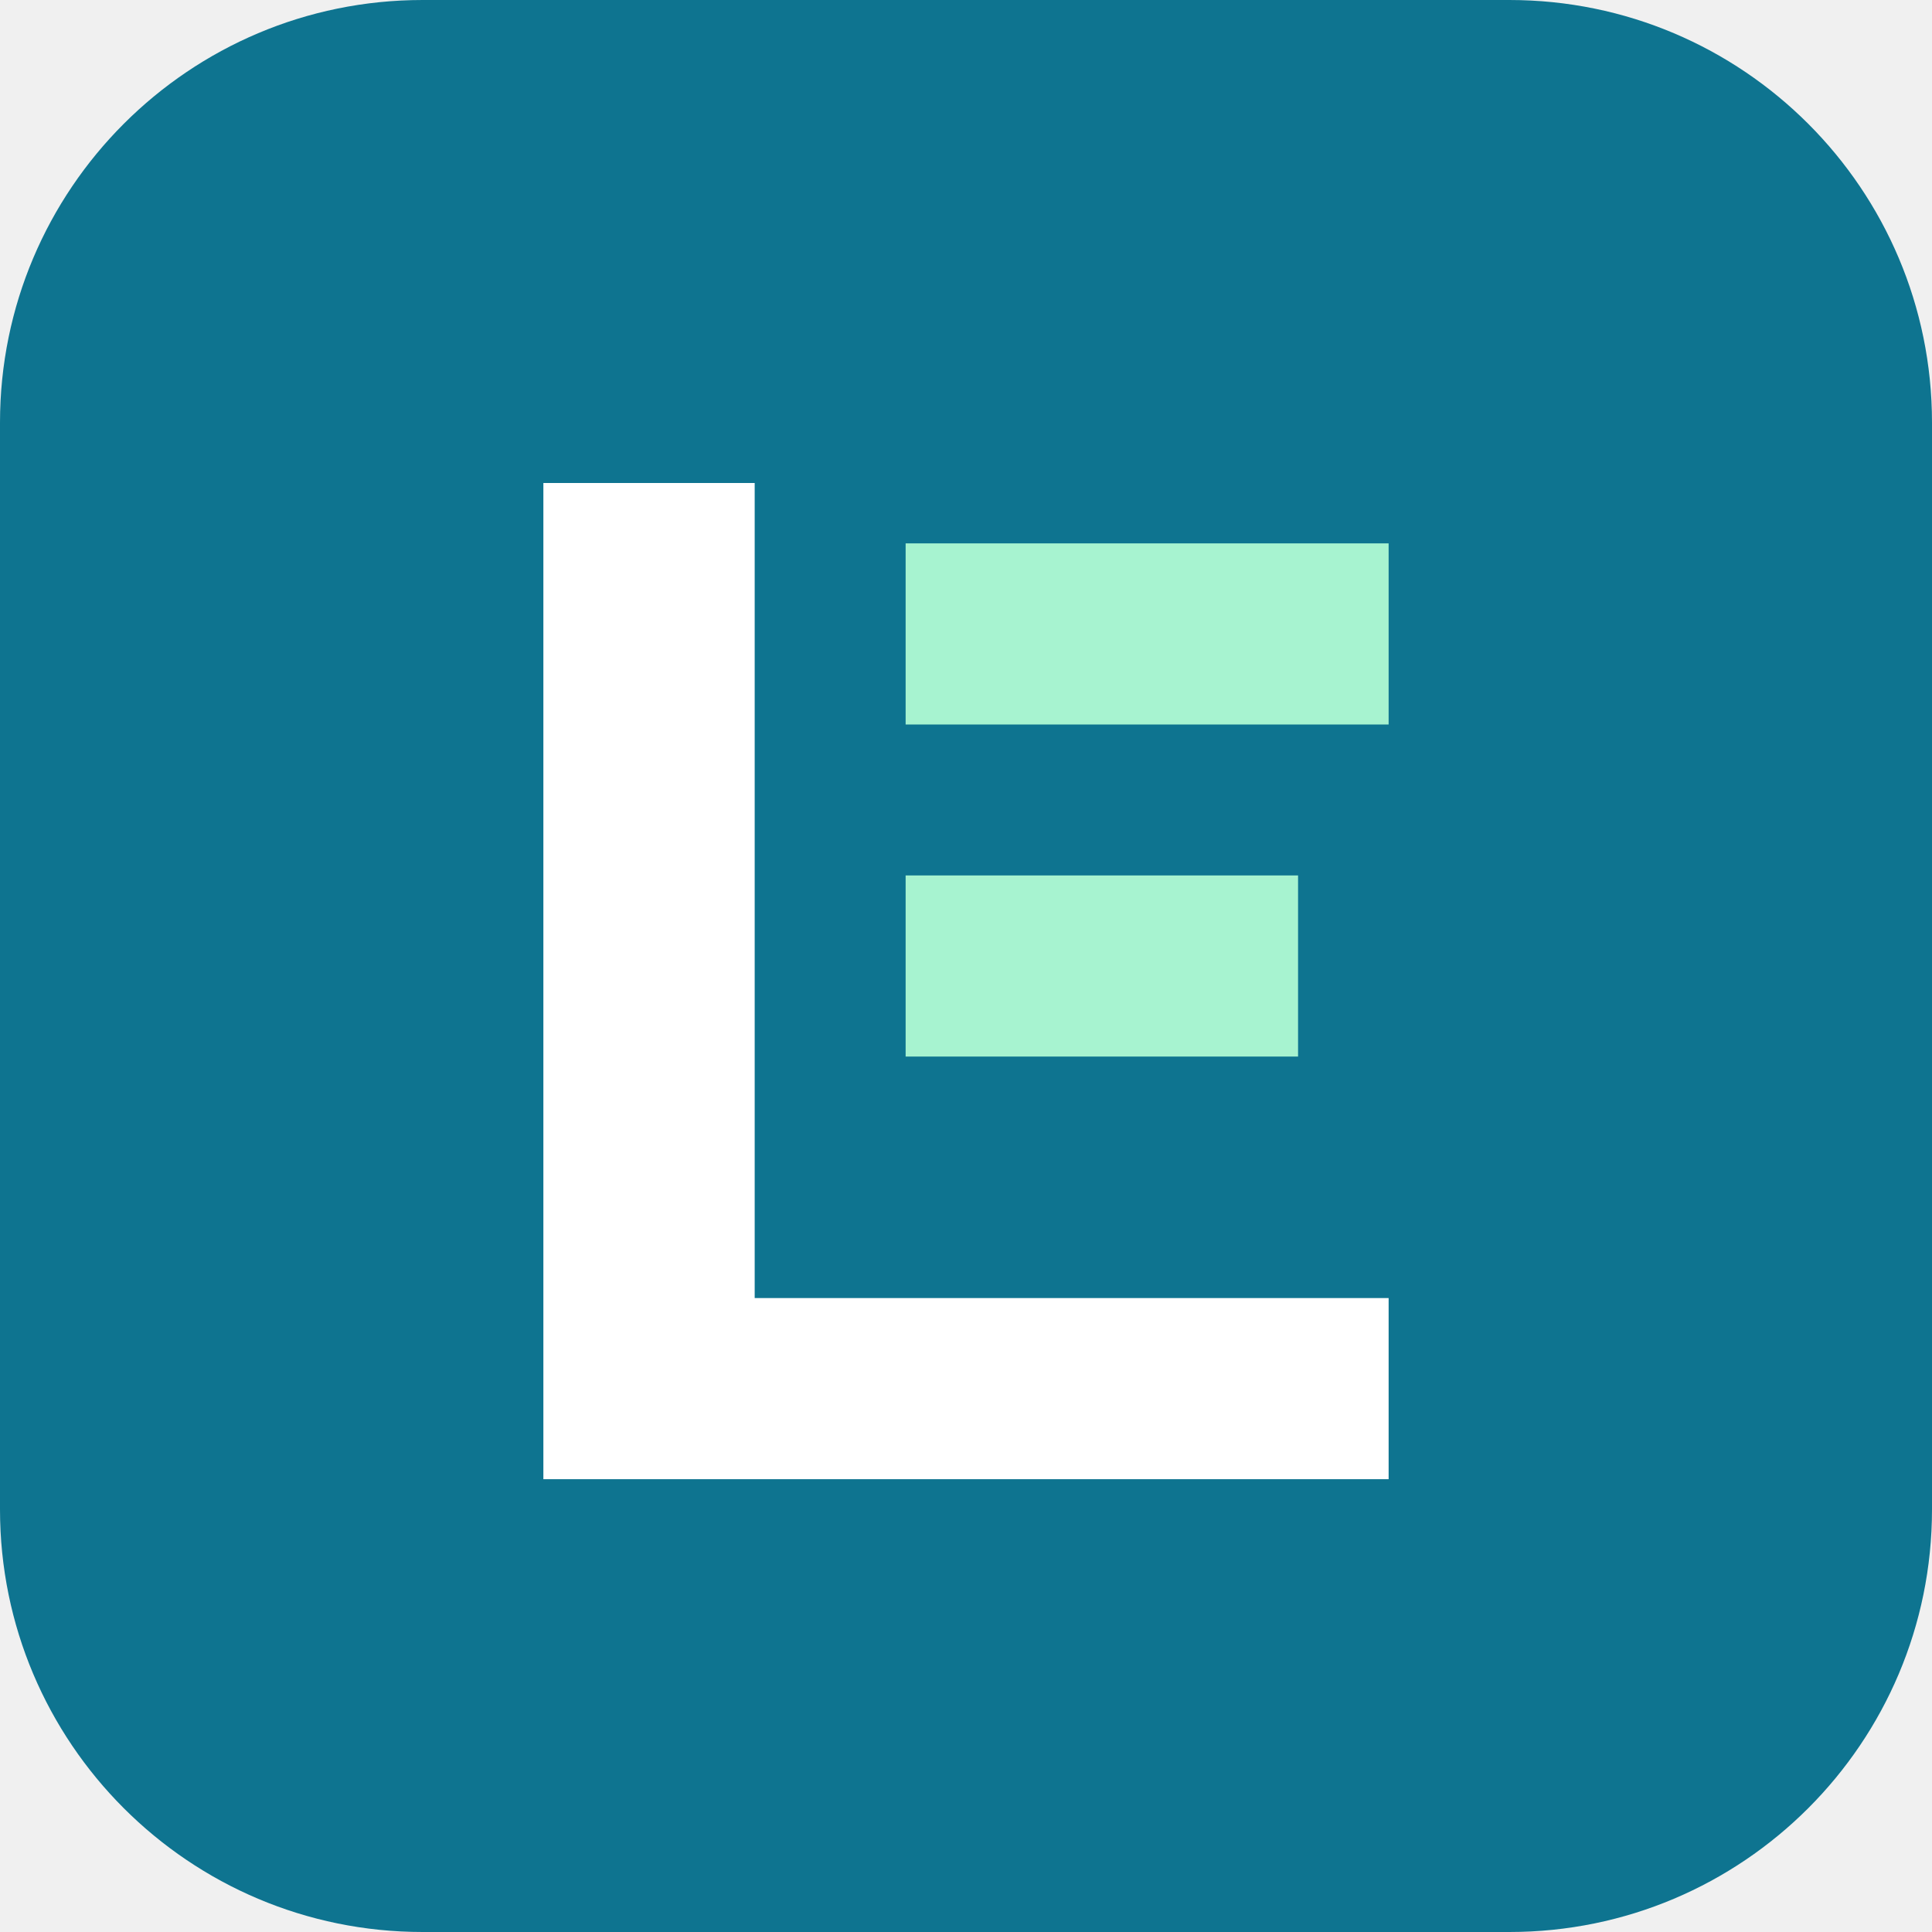
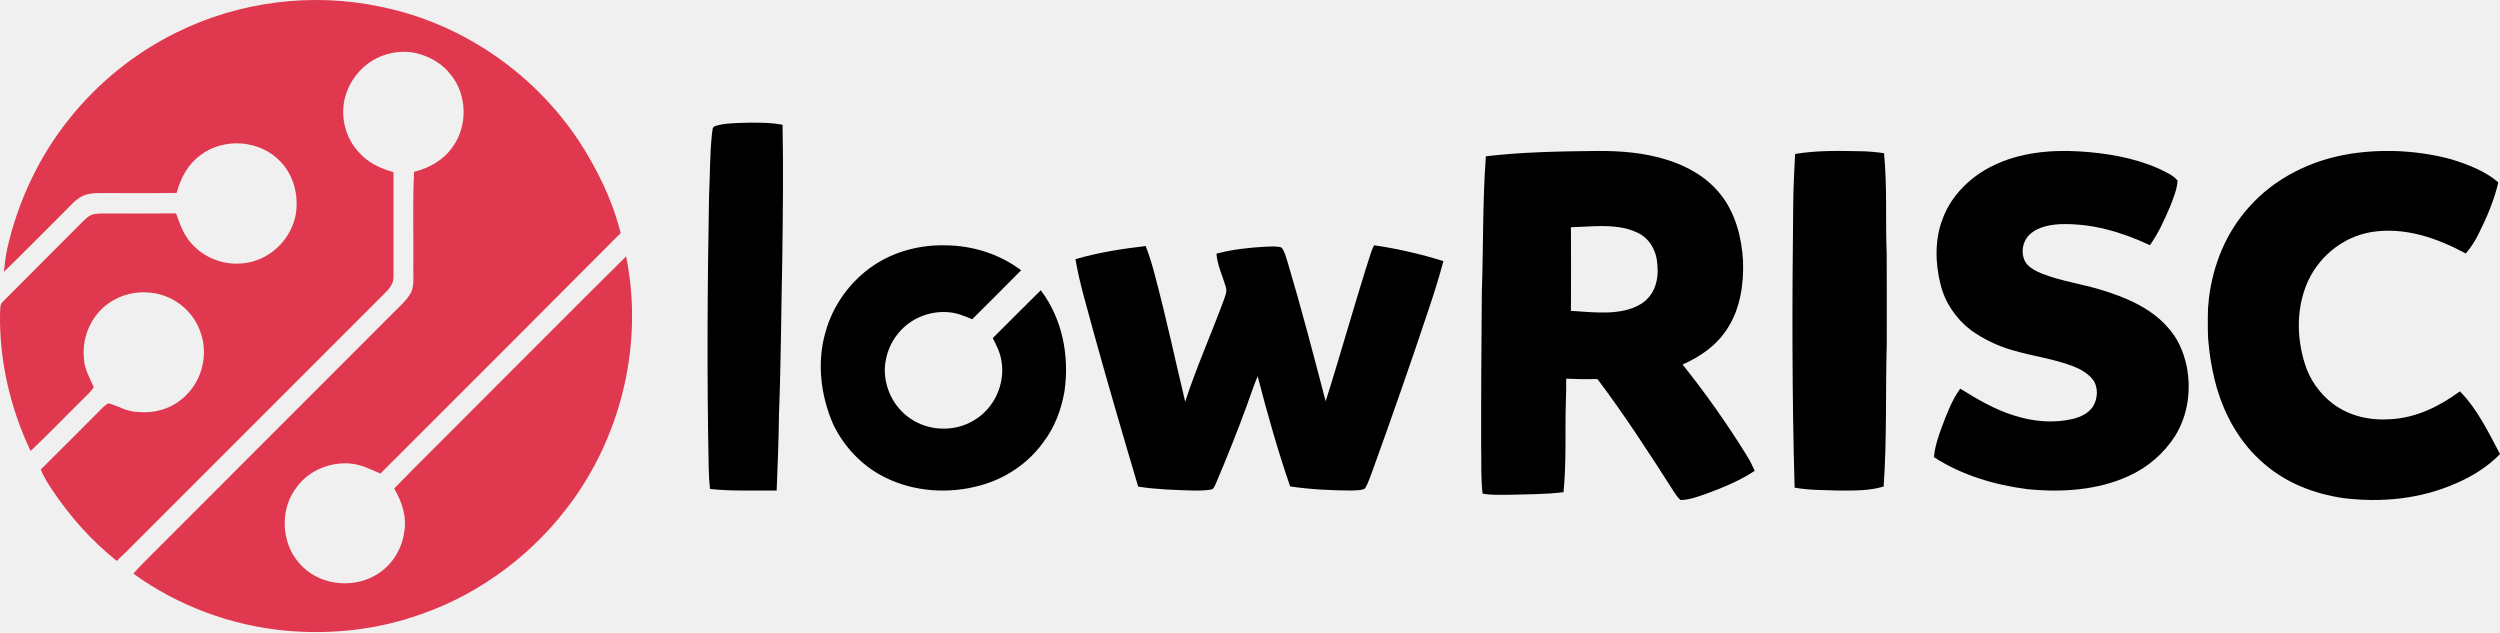
- <svg xmlns="http://www.w3.org/2000/svg" viewBox="0 0 64 64" role="img" aria-label="lowRISC badge">
-   <rect width="64" height="64" rx="14" fill="#0E7490" />
-   <path d="M18 16h7v27h21v6H18z" fill="#fff" />
-   <path d="M30 18h16v6H30zm0 11h13v6H30z" fill="#A7F3D0" />
+ <svg xmlns="http://www.w3.org/2000/svg" xmlns:xlink="http://www.w3.org/1999/xlink" width="265px" height="67px" viewBox="0 0 265 67" version="1.1">
+   <defs>
+     <polygon id="path-1" points="1.68017285e-15 0 67 0 67 67 1.68017285e-15 67" />
+     <polygon id="path-3" points="0 0 31 0 31 37 0 37" />
+   </defs>
+   <g id="Page-1" stroke="none" stroke-width="1" fill="none" fill-rule="evenodd">
+     <g id="lowRISC-logo-red-black">
+       <g id="Group-3">
+         <mask id="mask-2" fill="white">
+           <use xlink:href="#path-1" />
+         </mask>
+         <g id="Clip-2" />
+         <path d="M40.336,0.712 C49.551,2.564 57.778,8.547 62.444,16.703 C63.901,19.196 65.09,21.898 65.795,24.704 C57.318,33.217 48.818,41.709 40.319,50.199 C39.246,49.727 38.271,49.225 37.075,49.129 C34.974,48.97 32.767,49.865 31.497,51.578 C29.656,53.858 29.76,57.499 31.708,59.682 C33.633,61.978 37.243,62.476 39.798,60.978 C41.473,60.033 42.588,58.298 42.847,56.399 C43.135,54.729 42.612,53.211 41.783,51.784 C44.569,48.911 47.437,46.117 50.249,43.27 C55.631,37.915 60.963,32.51 66.369,27.179 C68.175,36.075 66.041,45.566 60.784,52.934 C56.785,58.523 51.102,62.86 44.604,65.115 C40.057,66.744 35.118,67.296 30.317,66.853 C24.525,66.32 18.846,64.22 14.134,60.802 C14.983,59.841 15.91,58.966 16.809,58.053 C25.064,49.797 33.318,41.539 41.571,33.278 C42.204,32.628 42.963,31.993 43.445,31.218 C44.006,30.377 43.77,29.098 43.814,28.122 C43.849,24.824 43.727,21.514 43.892,18.22 C45.548,17.792 47.062,16.95 48.026,15.502 C49.584,13.315 49.508,10.067 47.823,7.971 C46.964,6.805 45.642,6.026 44.254,5.668 C42.108,5.133 39.741,5.838 38.216,7.436 C37.356,8.307 36.778,9.418 36.506,10.608 C36.104,12.54 36.656,14.618 37.983,16.081 C38.962,17.233 40.278,17.847 41.709,18.242 C41.706,21.894 41.711,25.57 41.709,29.22 C41.754,30.34 40.984,30.842 40.297,31.569 C31.746,40.111 23.207,48.666 14.66,57.213 C13.909,57.972 13.152,58.726 12.374,59.457 C9.732,57.344 7.463,54.807 5.58,51.998 C5.089,51.292 4.66,50.561 4.315,49.773 C6.49,47.636 8.634,45.462 10.79,43.303 C11.012,43.106 11.246,42.816 11.545,42.757 C12.6,43.058 13.453,43.65 14.601,43.665 C16.486,43.851 18.325,43.274 19.682,41.938 C21.453,40.236 22.097,37.52 21.248,35.21 C20.546,33.11 18.687,31.523 16.523,31.104 C15.031,30.829 13.466,31.015 12.134,31.763 C9.921,32.933 8.647,35.472 8.894,37.95 C8.927,39.133 9.505,40.004 9.943,41.048 C9.634,41.534 9.154,41.938 8.752,42.351 C6.907,44.158 5.129,46.036 3.244,47.804 C1.084,43.261 -0.098,38.179 0.006,33.141 C0.046,32.691 -0.035,32.296 0.323,31.958 C2.917,29.331 5.574,26.714 8.172,24.088 C8.571,23.693 8.962,23.254 9.418,22.927 C9.819,22.638 10.421,22.645 10.894,22.625 C13.482,22.628 16.071,22.649 18.659,22.617 C19.077,23.754 19.424,24.819 20.24,25.747 C21.837,27.616 24.472,28.388 26.831,27.705 C29.154,27.048 30.943,25.038 31.362,22.665 C31.66,20.676 31.137,18.6 29.732,17.129 C27.574,14.836 23.757,14.546 21.252,16.443 C19.904,17.434 19.156,18.86 18.722,20.447 C15.967,20.495 13.211,20.458 10.456,20.466 C9.817,20.471 9.204,20.532 8.63,20.837 C7.969,21.189 7.424,21.848 6.894,22.37 C4.734,24.525 2.596,26.694 0.412,28.821 C0.506,27.963 0.593,27.107 0.787,26.262 C1.926,21.305 4.16,16.543 7.356,12.581 C10.419,8.741 14.322,5.598 18.726,3.432 C25.349,0.149 33.107,-0.827 40.336,0.712" id="Fill-1" fill="#E0384F" mask="url(#mask-2)" />
+       </g>
+       <path d="M78.575,13.026 C80.021,12.985 81.525,12.958 82.95,13.223 C83.049,17.921 82.979,22.63 82.924,27.33 C82.804,32.833 82.787,38.333 82.575,43.831 C82.541,46.555 82.437,49.275 82.325,51.999 C79.977,51.966 77.592,52.088 75.259,51.83 C75.185,51.096 75.132,50.361 75.123,49.622 C74.926,40.006 74.986,30.38 75.159,20.763 C75.271,18.594 75.233,16.362 75.466,14.205 C75.555,13.848 75.432,13.481 75.85,13.35 C76.705,13.074 77.685,13.061 78.575,13.026" id="Fill-4" fill="#000000" />
+       <path d="M220.362,16.045 C223.187,16.211 226.162,16.701 228.758,17.842 C229.455,18.187 230.331,18.532 230.823,19.143 C230.768,20.096 230.355,21.062 230.007,21.949 C229.415,23.329 228.775,24.757 227.891,25.987 C224.886,24.587 221.744,23.655 218.385,23.761 C217.331,23.817 216.083,24.045 215.267,24.748 C214.394,25.462 214.148,26.785 214.684,27.762 C215.061,28.383 215.83,28.752 216.486,29.019 C218.466,29.796 220.576,30.076 222.677,30.712 C225.22,31.474 227.919,32.6 229.699,34.608 C230.823,35.783 231.444,37.25 231.787,38.81 C232.284,41.34 231.926,43.995 230.559,46.217 C229.374,48.059 227.666,49.545 225.645,50.453 C222.347,51.984 218.446,52.215 214.865,51.846 C211.426,51.41 207.904,50.351 205,48.458 C205.092,47.345 205.451,46.309 205.832,45.265 C206.36,43.863 206.899,42.416 207.783,41.197 C209.561,42.3 211.466,43.428 213.483,44.038 C215.487,44.692 217.667,44.888 219.731,44.405 C220.538,44.204 221.41,43.796 221.863,43.078 C222.382,42.23 222.446,41.003 221.81,40.197 C221.28,39.539 220.486,39.103 219.7,38.803 C217.582,38.007 215.478,37.761 213.29,37.112 C211.717,36.666 210.207,35.924 208.887,34.975 C207.319,33.765 206.151,32.043 205.695,30.13 C205.119,27.883 205.075,25.333 205.939,23.15 C206.83,20.717 208.901,18.7 211.241,17.57 C214.046,16.188 217.265,15.866 220.362,16.045" id="Fill-6" fill="#000000" />
+       <g id="Group-10" transform="translate(234, 16)">
+         <mask id="mask-4" fill="white">
+           <use xlink:href="#path-3" />
+         </mask>
+         <g id="Clip-9" />
+         <path d="M25.938,0.915 C27.641,1.453 29.469,2.154 30.824,3.331 C30.376,5.24 29.591,7.081 28.711,8.834 C28.351,9.576 27.899,10.239 27.372,10.873 C24.335,9.224 20.91,8.046 17.401,8.589 C14.229,9.116 11.584,11.363 10.438,14.295 C9.405,16.958 9.469,19.904 10.329,22.604 C10.835,24.25 11.911,25.749 13.289,26.799 C15.056,28.12 17.246,28.597 19.438,28.436 C22.2,28.263 24.564,27.076 26.75,25.484 C28.585,27.334 29.798,29.855 31,32.132 C29.697,33.47 28.106,34.466 26.388,35.212 C22.61,36.888 18.459,37.307 14.368,36.795 C11.315,36.34 8.435,35.24 6.088,33.234 C3.344,30.941 1.624,27.744 0.773,24.337 C0.074,21.485 -0.198,18.479 0.153,15.557 C0.598,12.02 1.973,8.643 4.388,5.96 C7.149,2.845 11.011,0.958 15.133,0.303 C18.68,-0.252 22.478,-0.044 25.938,0.915" id="Fill-8" fill="#000000" mask="url(#mask-4)" />
+       </g>
+       <path d="M169.61,23.965 C170.966,23.953 172.316,24.072 173.492,24.627 C174.868,25.225 175.602,26.6 175.685,28.081 C175.841,29.718 175.377,31.327 173.938,32.221 C171.828,33.516 168.868,33.09 166.518,32.949 C166.537,29.994 166.537,27.041 166.518,24.089 C167.499,24.064 168.556,23.975 169.61,23.965 M169.237,16.001 C165.333,16.045 161.385,16.109 157.502,16.566 C157.149,21.359 157.24,26.159 157.074,30.958 C157.03,36.403 156.991,41.845 157.002,47.289 C157.045,48.953 156.956,50.672 157.153,52.32 C158.122,52.508 159.156,52.444 160.137,52.442 C161.996,52.384 163.887,52.408 165.733,52.168 C166.047,48.968 165.887,45.857 165.978,42.652 C166.013,41.814 166.019,40.977 166.017,40.141 C167.124,40.194 168.225,40.207 169.332,40.181 C172.194,43.978 174.807,48.015 177.37,52.025 C177.598,52.356 177.817,52.759 178.137,53 C179.056,53.006 180.026,52.62 180.891,52.329 C182.642,51.683 184.438,50.948 186,49.904 C185.755,49.345 185.48,48.805 185.159,48.288 C183.086,44.934 180.809,41.712 178.352,38.638 C180.289,37.777 182.002,36.595 183.153,34.748 C184.483,32.673 184.847,30.082 184.761,27.648 C184.629,25.201 183.95,22.568 182.401,20.64 C180.982,18.81 178.882,17.618 176.718,16.945 C174.27,16.173 171.787,15.987 169.237,16.001" id="Fill-11" fill="#000000" />
+       <path d="M197.236,16.031 C198.067,16.04 198.887,16.122 199.707,16.237 C200.055,19.822 199.846,23.352 199.989,26.939 C200.01,30.117 199.994,33.294 199.996,36.472 C199.855,41.508 200.017,46.537 199.666,51.569 C198.186,52.032 196.514,51.998 194.961,52 C193.347,51.937 191.819,51.976 190.231,51.692 C189.942,41.766 189.965,31.821 190.079,21.892 C190.093,20.034 190.181,18.182 190.279,16.323 C192.586,15.929 194.888,15.988 197.236,16.031" id="Fill-13" fill="#000000" />
+       <path d="M145.654,26 C148.114,26.352 150.624,26.936 153,27.676 C152.544,29.408 152.004,31.115 151.431,32.813 C149.537,38.501 147.559,44.164 145.519,49.803 C145.263,50.457 145.057,51.164 144.699,51.77 C144.324,52.01 143.716,51.958 143.28,51.997 C141.104,51.984 138.904,51.882 136.752,51.559 C135.435,47.717 134.327,43.812 133.313,39.88 C132.877,40.894 132.558,41.925 132.174,42.954 C131.148,45.769 130.033,48.55 128.859,51.309 C128.712,51.565 128.675,51.87 128.323,51.898 C127.753,51.999 127.156,52.003 126.577,51.999 C124.59,51.945 122.615,51.885 120.648,51.583 C119.031,46.146 117.441,40.704 115.929,35.239 C115.252,32.666 114.44,30.097 114,27.473 C116.415,26.764 118.944,26.369 121.442,26.08 C121.847,27.1 122.151,28.149 122.427,29.21 C123.615,33.643 124.564,38.128 125.629,42.587 C126.809,38.952 128.367,35.475 129.69,31.896 C129.853,31.384 130.115,30.927 129.927,30.388 C129.582,29.203 129.042,28.142 128.944,26.889 C130.632,26.429 132.424,26.246 134.166,26.147 C134.704,26.14 135.32,26.069 135.837,26.235 C136.179,26.621 136.301,27.256 136.472,27.737 C137.937,32.636 139.225,37.591 140.519,42.537 C142.17,37.334 143.621,32.068 145.294,26.869 C145.394,26.576 145.504,26.274 145.654,26" id="Fill-15" fill="#000000" />
+       <path d="M100.201,26.003 C103.097,26.031 105.918,26.906 108.24,28.648 C106.53,30.397 104.784,32.111 103.055,33.84 C102.193,33.476 101.371,33.136 100.421,33.086 C98.475,32.954 96.503,33.772 95.26,35.275 C94.394,36.283 93.906,37.561 93.798,38.878 C93.67,41.006 94.702,43.145 96.472,44.348 C98.431,45.722 101.213,45.807 103.249,44.547 C105.404,43.287 106.585,40.671 106.149,38.223 C106.009,37.348 105.628,36.616 105.235,35.838 C106.939,34.155 108.612,32.444 110.321,30.767 C112.632,33.827 113.366,37.73 112.836,41.475 C112.5,43.416 111.807,45.273 110.609,46.855 C109.017,49.081 106.622,50.71 103.983,51.435 C100.637,52.391 96.872,52.154 93.752,50.574 C91.388,49.399 89.464,47.359 88.325,44.994 C86.997,41.955 86.566,38.424 87.5,35.209 C88.274,32.382 90.108,29.831 92.536,28.179 C94.785,26.647 97.492,25.948 100.201,26.003" id="Fill-17" fill="#000000" />
+     </g>
+   </g>
</svg>
